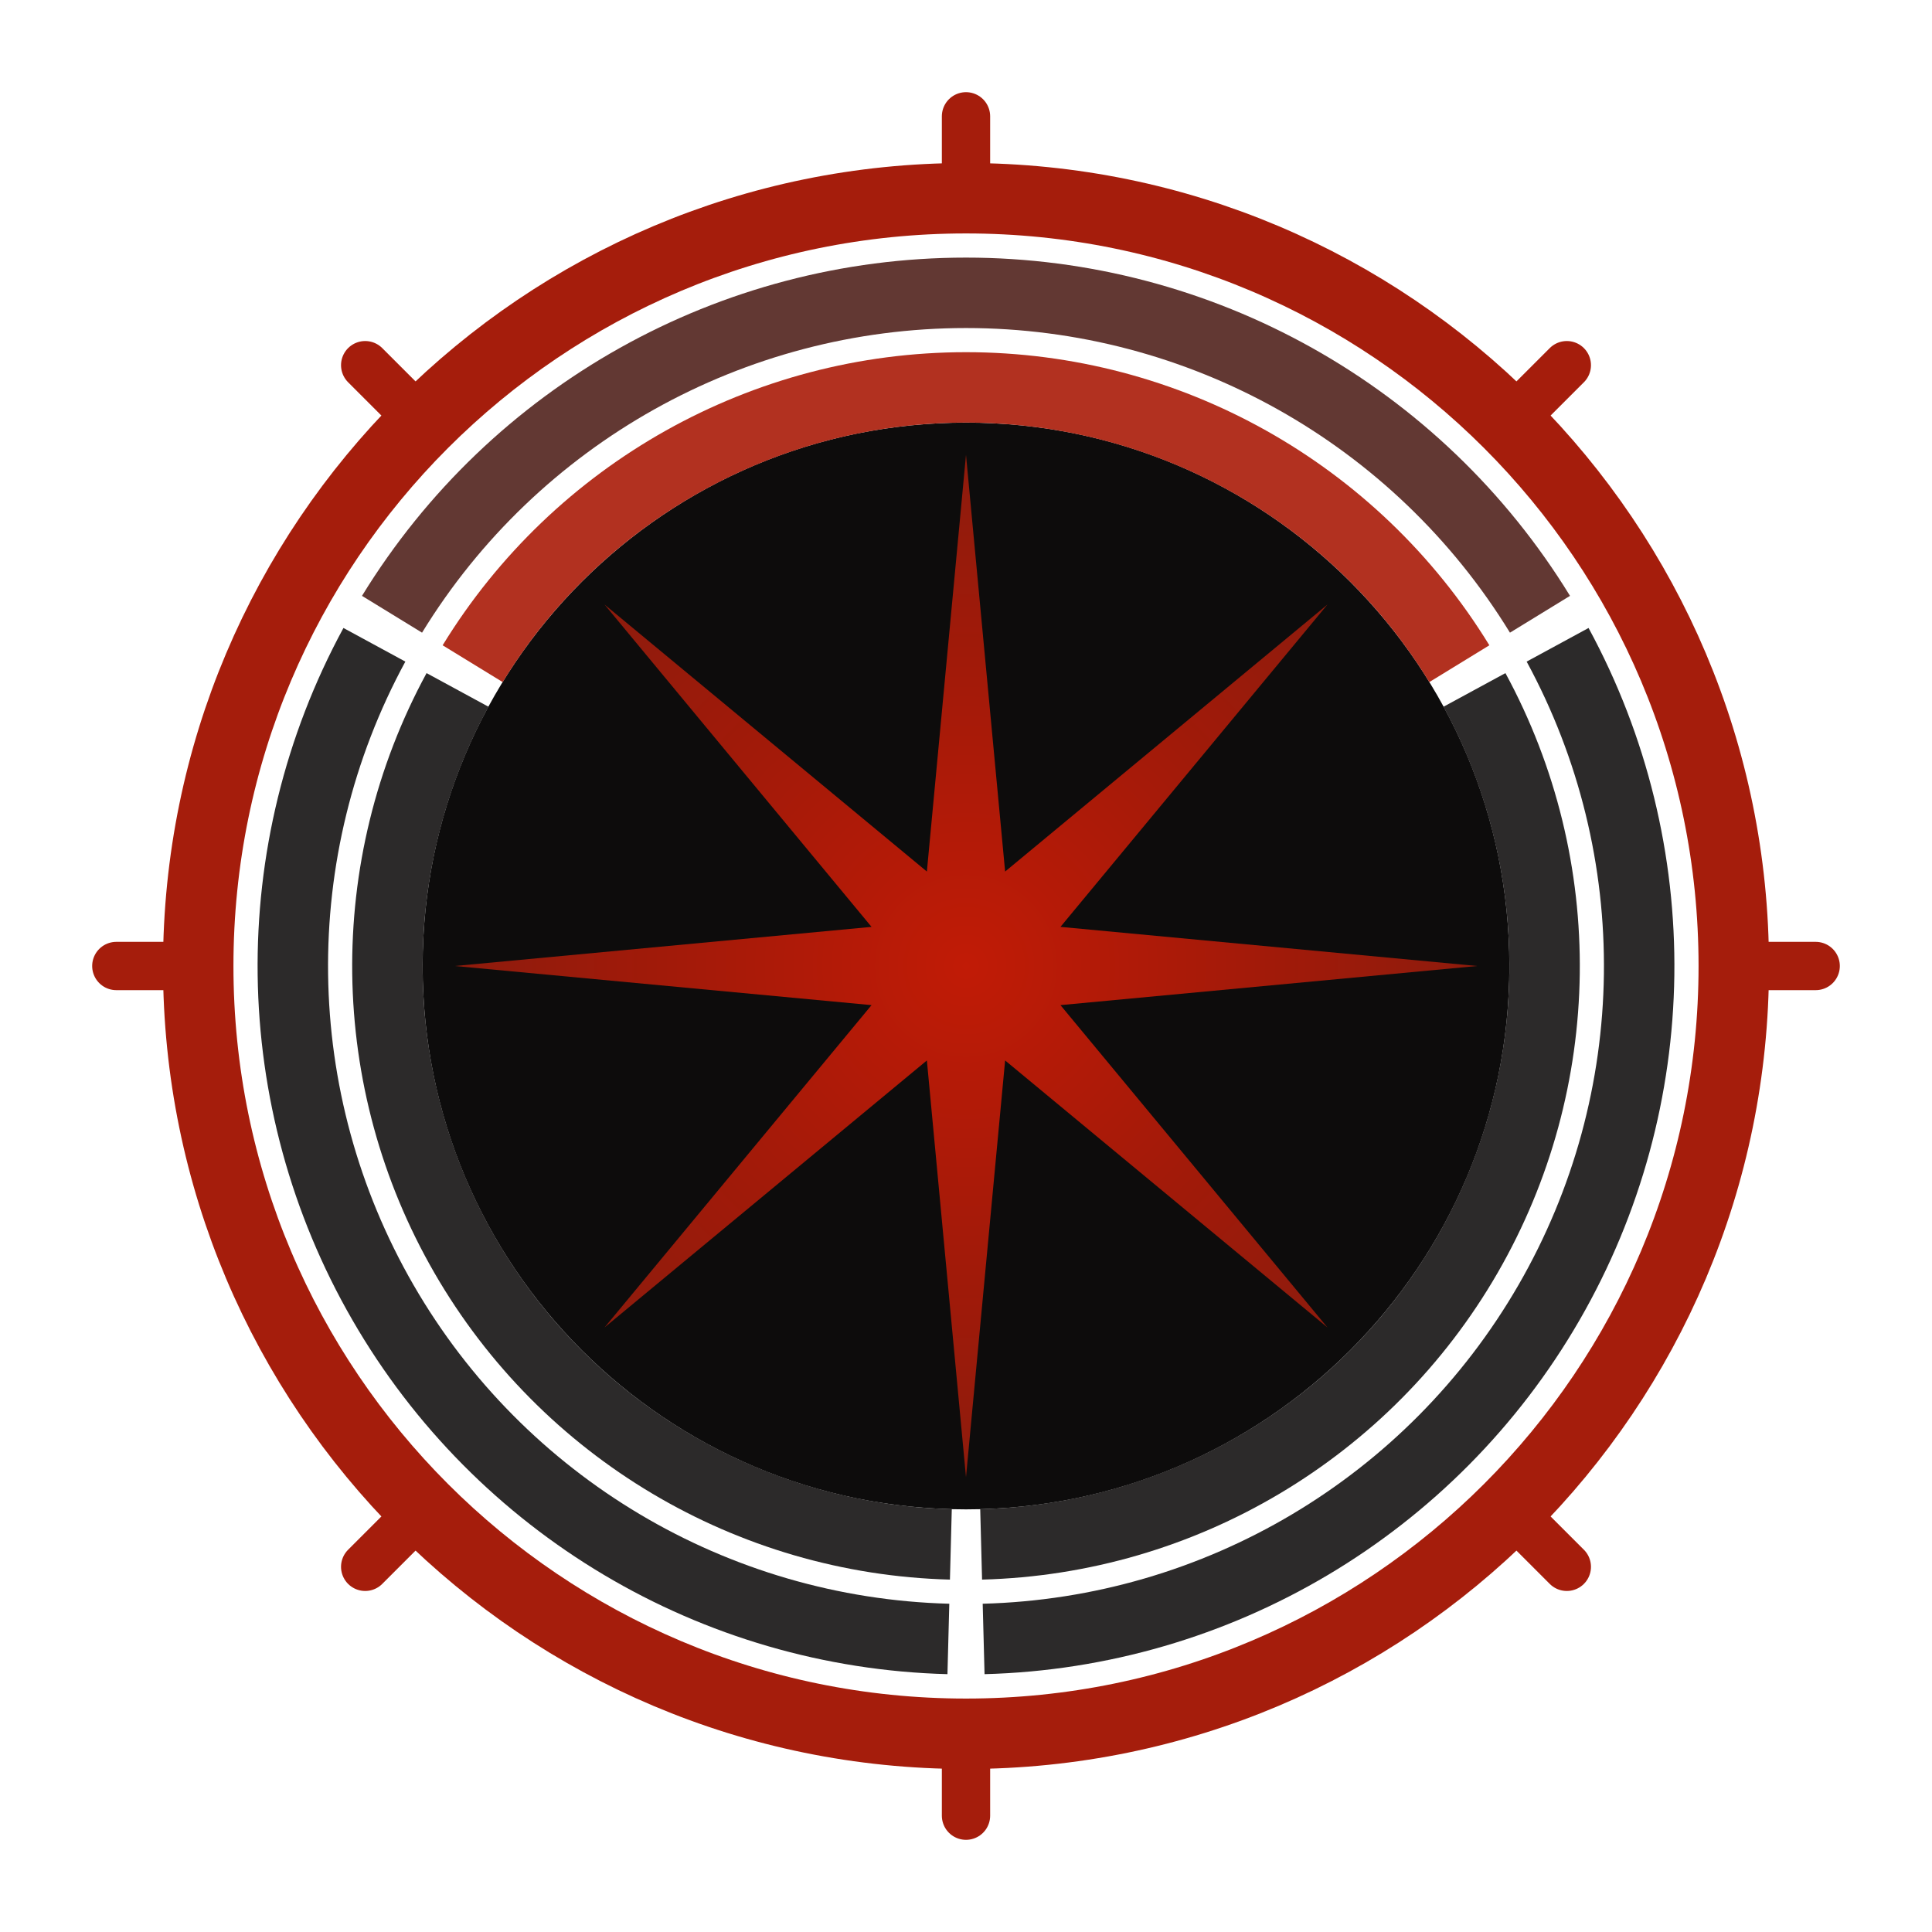
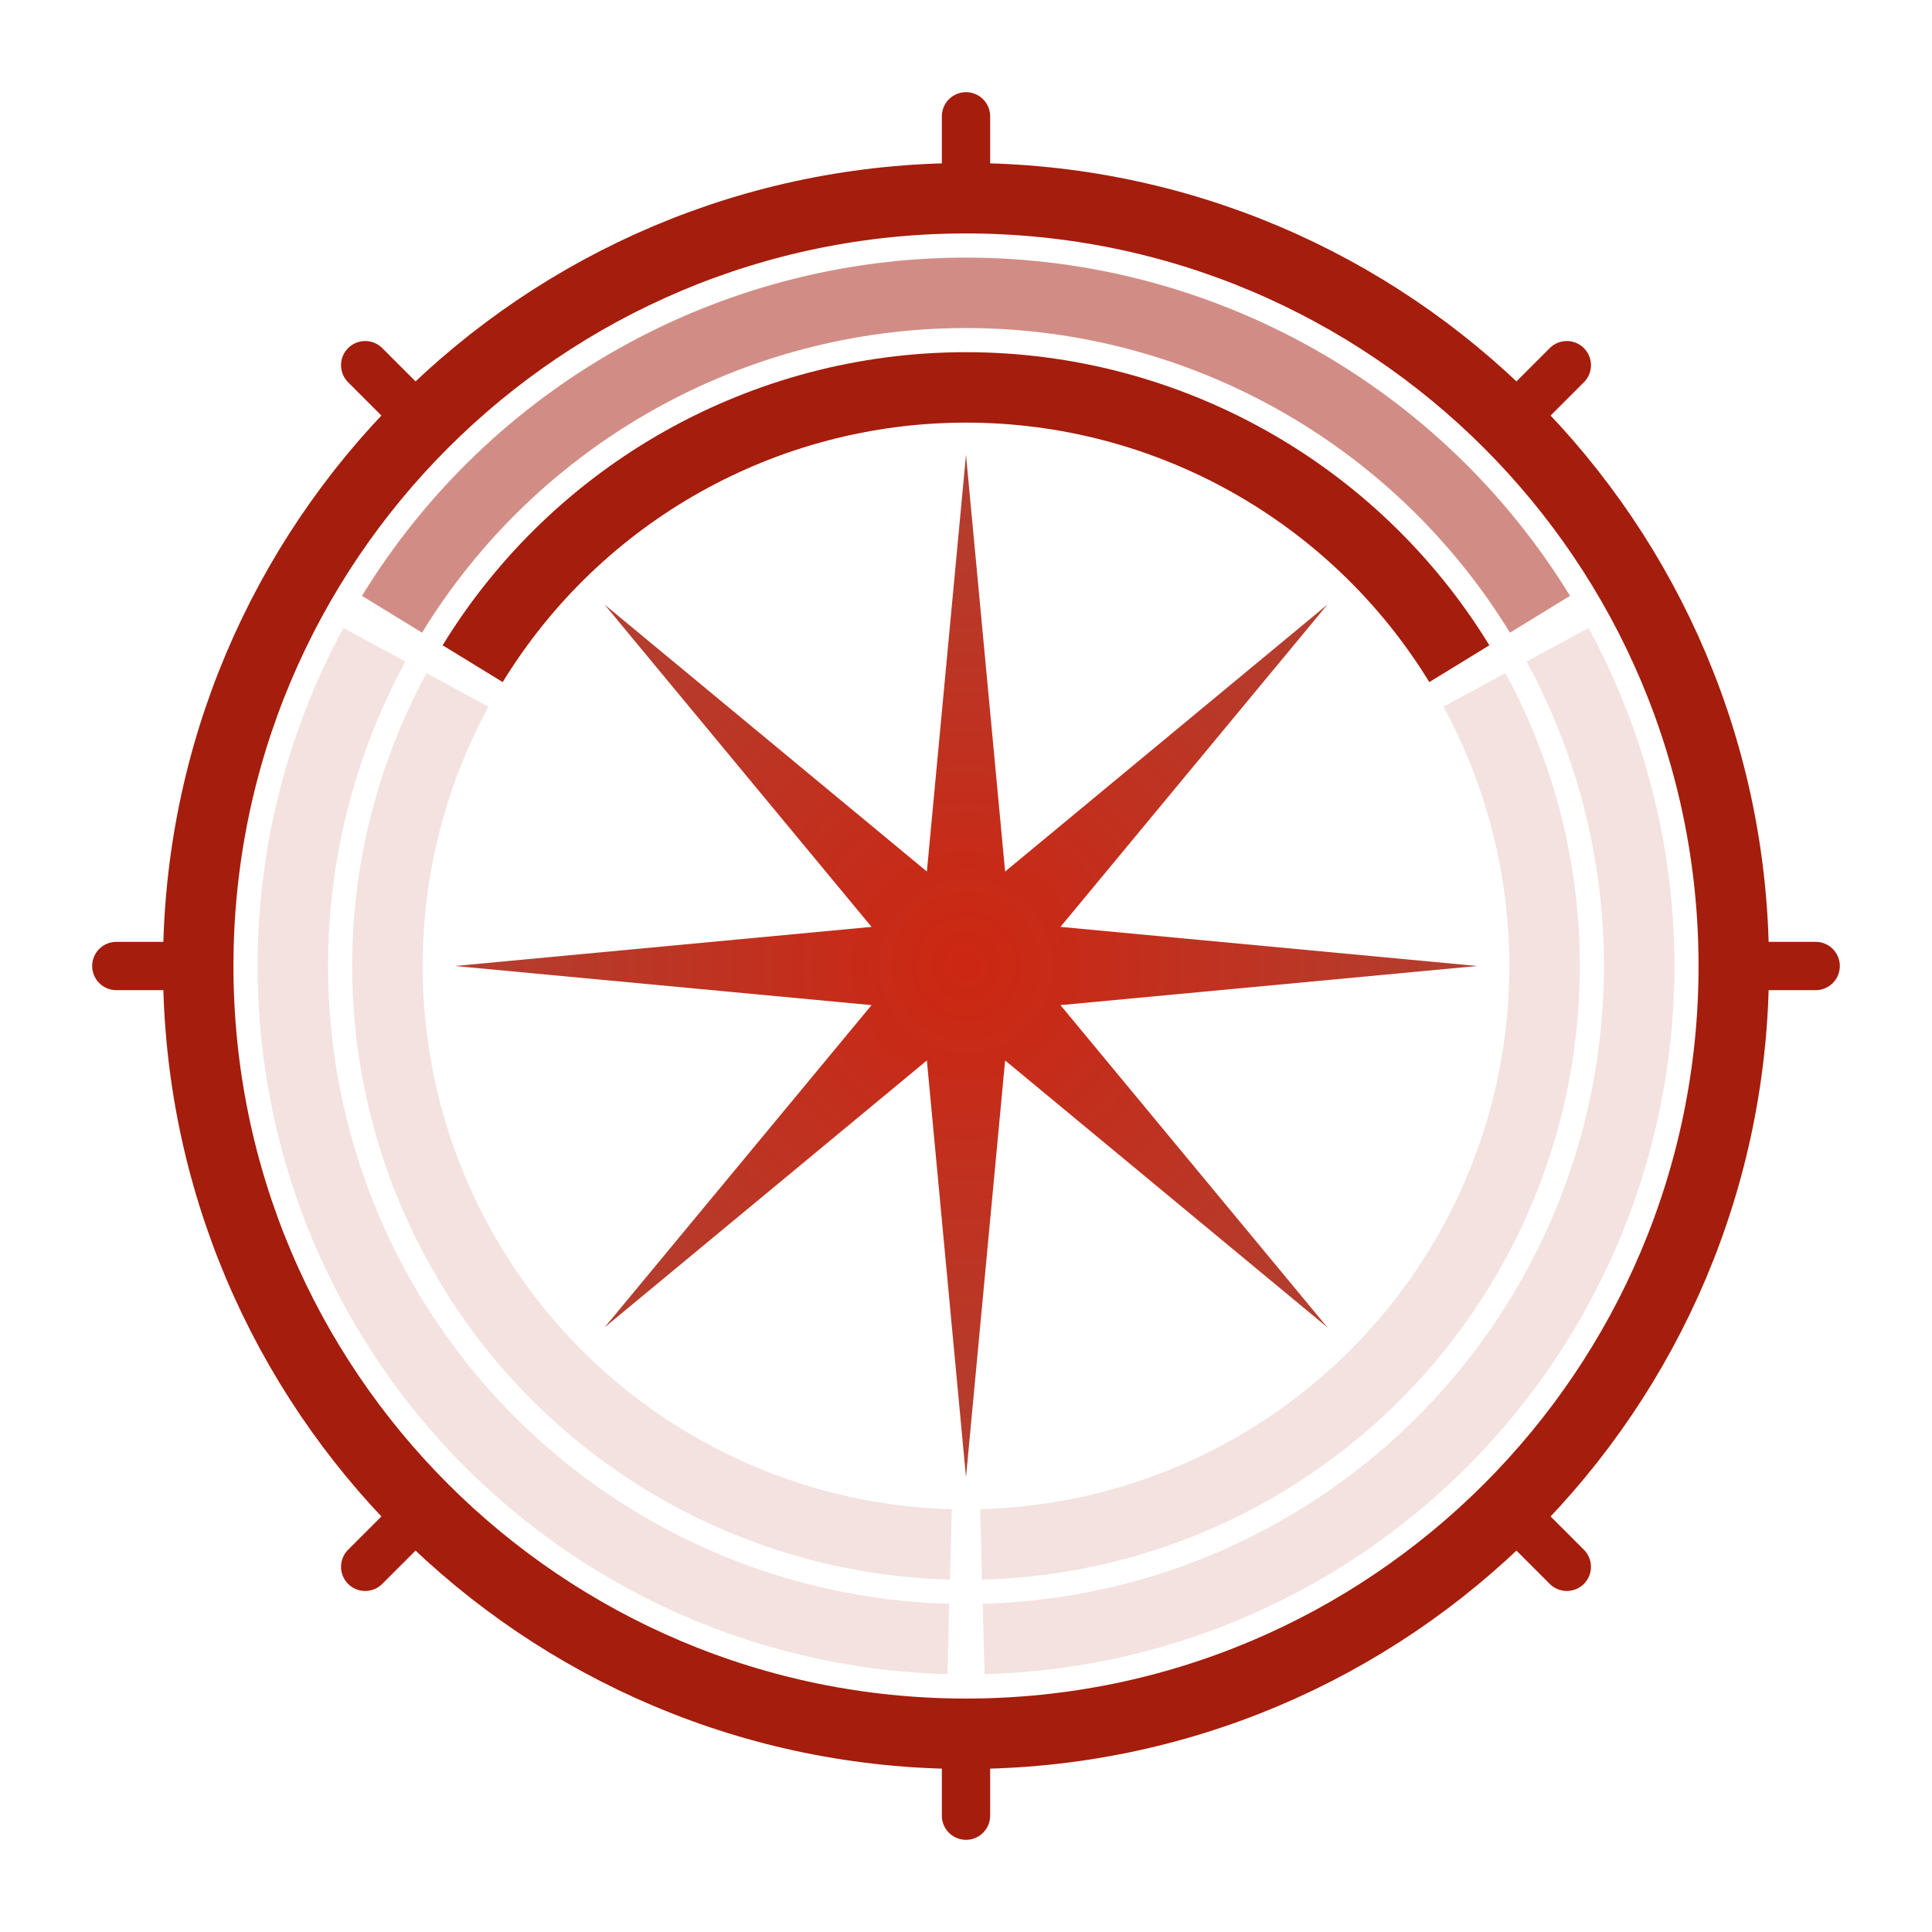
<svg xmlns="http://www.w3.org/2000/svg" width="120" height="120" viewBox="0 0 120 120" style="overflow:visible">
  <defs>
    <radialGradient id="sg-t0i62d" cx="50%" cy="50%" r="50%">
      <stop offset="0%" stop-color="hsla(6.5, 94.93%, 40.684%, 0.95)" />
      <stop offset="100%" stop-color="hsla(6.5, 86.3%, 34.684%, 0.85)" />
    </radialGradient>
  </defs>
  <line x1="60.0" y1="10.625" x2="60.0" y2="7.225" stroke="hsl(6.5, 86.3%, 34.684%)" stroke-width="3.0" stroke-linecap="round" />
  <line x1="94.913" y1="25.087" x2="97.318" y2="22.682" stroke="hsl(6.5, 86.3%, 34.684%)" stroke-width="3.0" stroke-linecap="round" />
  <line x1="109.375" y1="60.0" x2="112.775" y2="60.0" stroke="hsl(6.5, 86.3%, 34.684%)" stroke-width="3.0" stroke-linecap="round" />
  <line x1="94.913" y1="94.913" x2="97.318" y2="97.318" stroke="hsl(6.5, 86.3%, 34.684%)" stroke-width="3.0" stroke-linecap="round" />
  <line x1="60.0" y1="109.375" x2="60.0" y2="112.775" stroke="hsl(6.5, 86.3%, 34.684%)" stroke-width="3.0" stroke-linecap="round" />
  <line x1="25.087" y1="94.913" x2="22.682" y2="97.318" stroke="hsl(6.5, 86.3%, 34.684%)" stroke-width="3.0" stroke-linecap="round" />
  <line x1="10.625" y1="60" x2="7.225" y2="60" stroke="hsl(6.5, 86.3%, 34.684%)" stroke-width="3.0" stroke-linecap="round" />
  <line x1="25.087" y1="25.087" x2="22.682" y2="22.682" stroke="hsl(6.5, 86.3%, 34.684%)" stroke-width="3.0" stroke-linecap="round" />
-   <circle cx="60.0" cy="60.0" r="33.75" fill="hsl(6.5, 4%, 5%)" />
+   <circle cx="60.0" cy="60.0" r="33.75" fill="none" />
  <path d="M60.0,28.25L62.43,54.133L82.451,37.549L65.867,57.57L91.75,60.0L65.867,62.43L82.451,82.451L62.43,65.867L60.0,91.75L57.57,65.867L37.549,82.451L54.133,62.43L28.25,60L54.133,57.57L37.549,37.549L57.57,54.133Z" fill="url(#sg-t0i62d)" stroke="none" />
-   <path d="M27.493,40.08 A38.125,38.125 0 0,1 92.507,40.08 L88.777,42.366 A33.75,33.75 0 0,0 31.223,42.366 Z" fill="hsla(6.5, 77.67%, 38.686%, 0.95)" />
-   <path d="M22.484,37.01 A44.0,44.0 0 0,1 97.516,37.01 L93.786,39.296 A39.625,39.625 0 0,0 26.214,39.296 Z" fill="hsla(6.5, 43.15%, 23.345%, 0.92)" />
-   <path d="M93.505,41.808 A38.125,38.125 0 0,1 60.998,98.112 L60.883,93.738 A33.75,33.75 0 0,0 89.66,43.896 Z" fill="hsla(6.5, 8.63%, 8.004%, 0.9)" />
-   <path d="M98.668,39.005 A44.0,44.0 0 0,1 61.152,103.985 L61.037,99.611 A39.625,39.625 0 0,0 94.823,41.093 Z" fill="hsla(6.5, 8.63%, 8.004%, 0.9)" />
-   <path d="M59.002,98.112 A38.125,38.125 0 0,1 26.495,41.808 L30.34,43.896 A33.75,33.75 0 0,0 59.117,93.738 Z" fill="hsla(6.5, 8.63%, 8.004%, 0.9)" />
-   <path d="M58.848,103.985 A44.0,44.0 0 0,1 21.332,39.005 L25.177,41.093 A39.625,39.625 0 0,0 58.963,99.611 Z" fill="hsla(6.5, 8.63%, 8.004%, 0.9)" />
+   <path d="M27.493,40.08 A38.125,38.125 0 0,1 92.507,40.08 L88.777,42.366 A33.75,33.75 0 0,0 31.223,42.366 Z" fill="hsl(6.5, 86.3%, 34.684%)" />
+   <path d="M22.484,37.01 A44.0,44.0 0 0,1 97.516,37.01 L93.786,39.296 A39.625,39.625 0 0,0 26.214,39.296 Z" fill="hsla(6.5, 86.3%, 34.684%, 0.5)" />
+   <path d="M93.505,41.808 A38.125,38.125 0 0,1 60.998,98.112 L60.883,93.738 A33.75,33.75 0 0,0 89.66,43.896 Z" fill="hsla(6.5, 86.3%, 34.684%, 0.125)" />
+   <path d="M98.668,39.005 A44.0,44.0 0 0,1 61.152,103.985 L61.037,99.611 A39.625,39.625 0 0,0 94.823,41.093 Z" fill="hsla(6.5, 86.3%, 34.684%, 0.125)" />
+   <path d="M59.002,98.112 A38.125,38.125 0 0,1 26.495,41.808 L30.34,43.896 A33.75,33.75 0 0,0 59.117,93.738 Z" fill="hsla(6.5, 86.3%, 34.684%, 0.125)" />
+   <path d="M58.848,103.985 A44.0,44.0 0 0,1 21.332,39.005 L25.177,41.093 A39.625,39.625 0 0,0 58.963,99.611 Z" fill="hsla(6.5, 86.3%, 34.684%, 0.125)" />
  <circle cx="60.0" cy="60.0" r="47.688" fill="none" stroke="hsl(6.5, 86.3%, 34.684%)" stroke-width="4.375" />
</svg>
